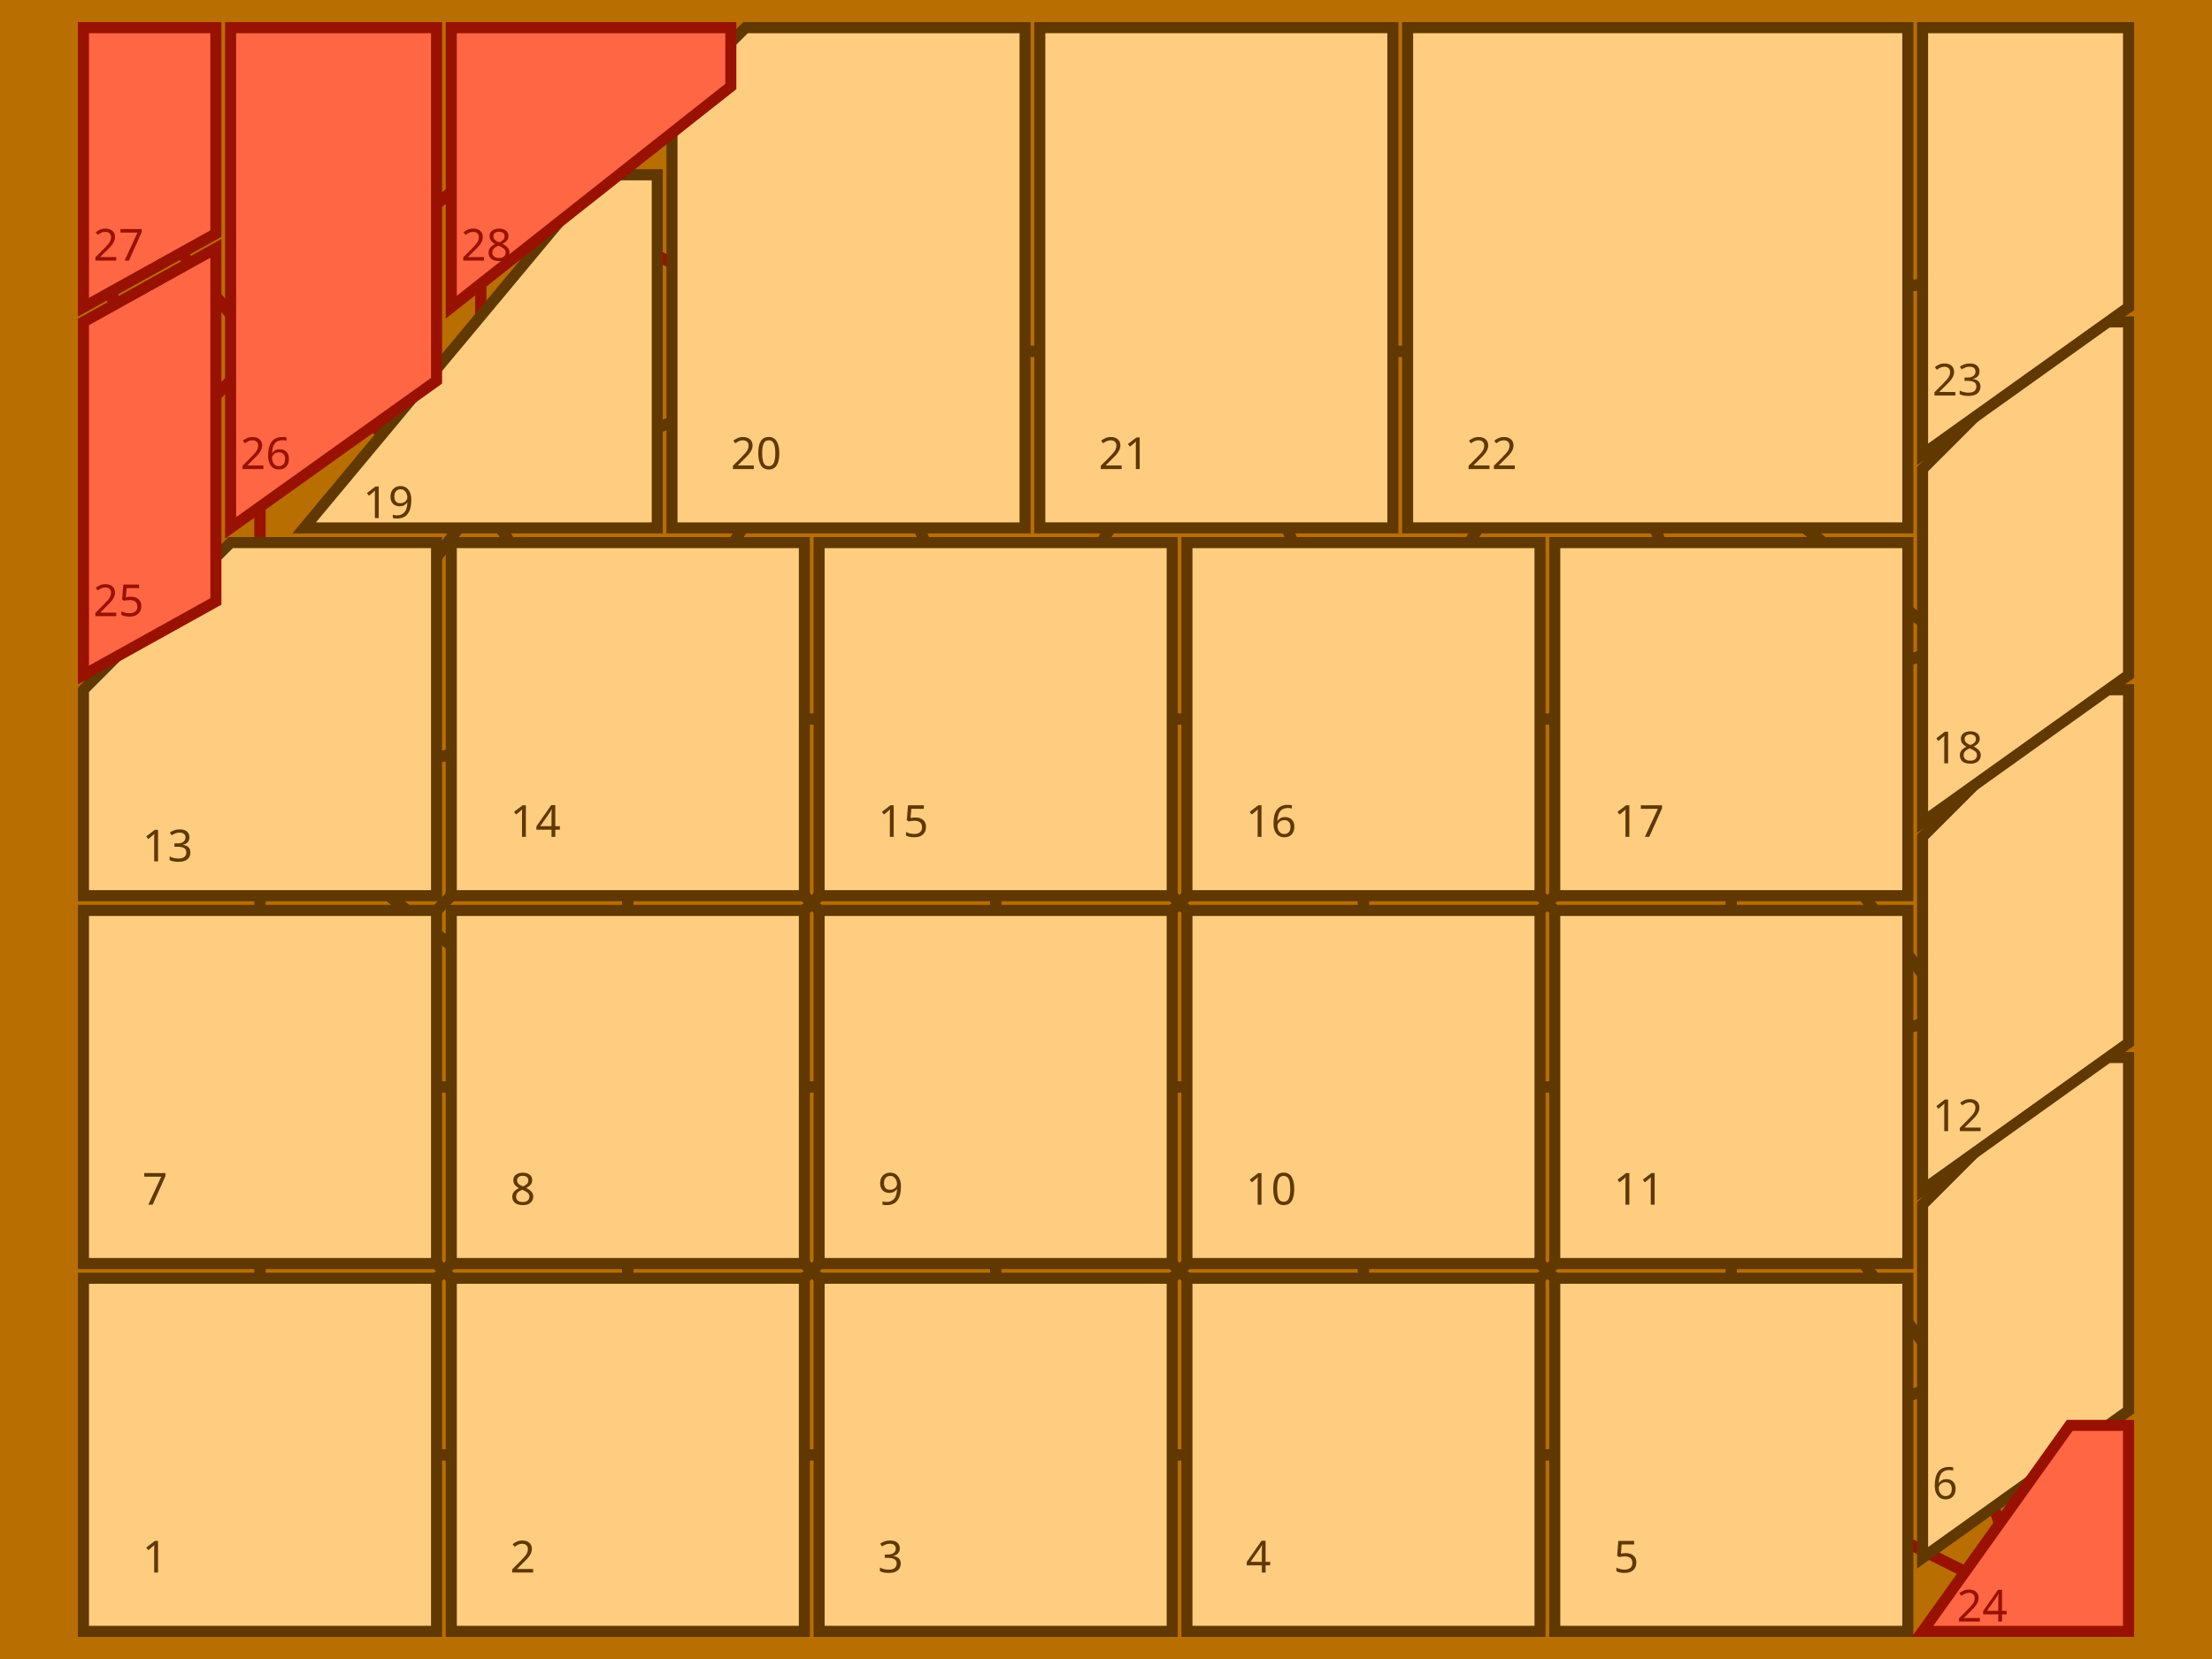
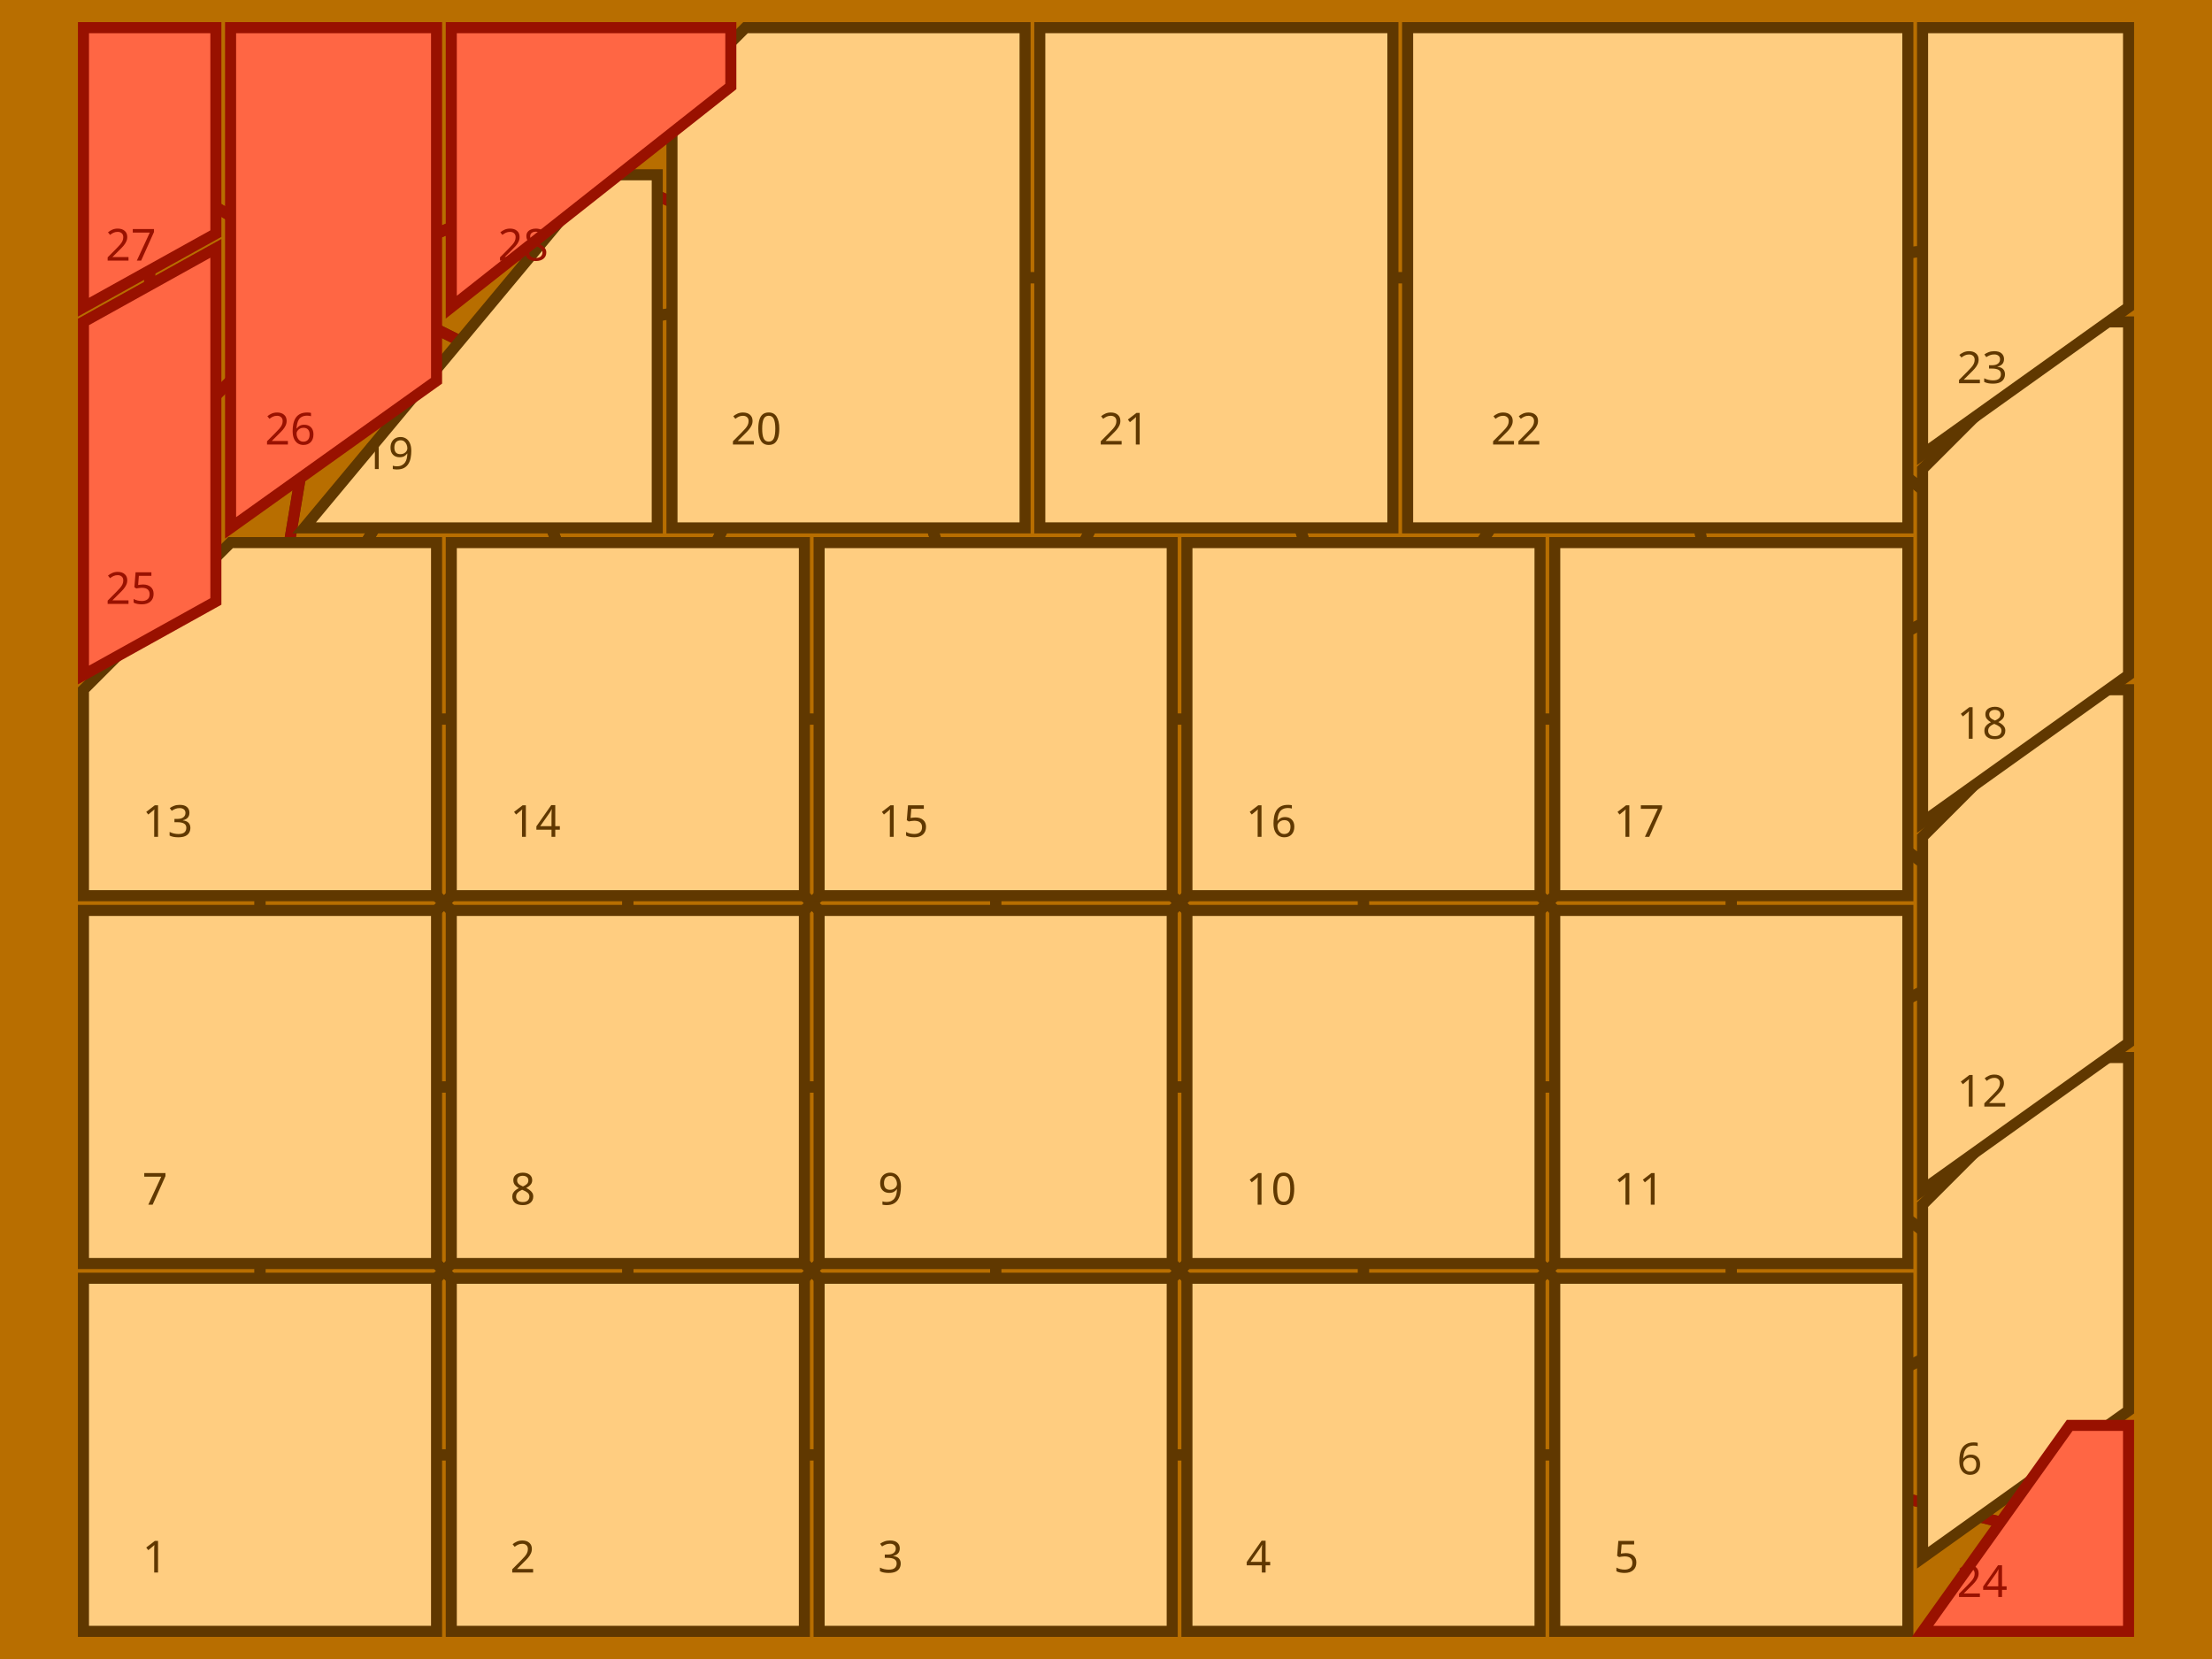
<svg width="800" height="600">
  <polygon points="0,0 0,600 800,600 800,0" fill="#b86e00" />
  <circle r="4" cx="94.037" cy="526.147" fill="#603800" />
  <circle r="4" cx="227.064" cy="526.147" fill="#603800" />
  <circle r="4" cx="360.092" cy="526.147" fill="#603800" />
  <circle r="4" cx="493.119" cy="526.147" fill="#603800" />
  <circle r="4" cx="626.147" cy="526.147" fill="#603800" />
-   <circle r="4" cx="705.963" cy="499.541" fill="#603800" />
+   <circle r="4" cx="732.569" cy="472.936" fill="#603800" />
  <circle r="4" cx="94.037" cy="393.119" fill="#603800" />
  <circle r="4" cx="227.064" cy="393.119" fill="#603800" />
  <circle r="4" cx="360.092" cy="393.119" fill="#603800" />
  <circle r="4" cx="493.119" cy="393.119" fill="#603800" />
  <circle r="4" cx="626.147" cy="393.119" fill="#603800" />
-   <circle r="4" cx="705.963" cy="366.514" fill="#603800" />
-   <circle r="4" cx="94.037" cy="286.697" fill="#603800" />
+   <circle r="4" cx="732.569" cy="339.908" fill="#603800" />
+   <circle r="4" cx="94.037" cy="260.092" fill="#603800" />
  <circle r="4" cx="227.064" cy="260.092" fill="#603800" />
  <circle r="4" cx="360.092" cy="260.092" fill="#603800" />
  <circle r="4" cx="493.119" cy="260.092" fill="#603800" />
  <circle r="4" cx="626.147" cy="260.092" fill="#603800" />
-   <circle r="4" cx="705.963" cy="233.486" fill="#603800" />
-   <circle r="4" cx="173.853" cy="180.275" fill="#603800" />
-   <circle r="4" cx="306.881" cy="127.064" fill="#603800" />
-   <circle r="4" cx="439.908" cy="127.064" fill="#603800" />
-   <circle r="4" cx="572.936" cy="127.064" fill="#603800" />
-   <circle r="4" cx="705.963" cy="100.459" fill="#603800" />
-   <circle r="4" cx="732.569" cy="579.358" fill="#991100" />
-   <circle r="4" cx="40.826" cy="180.275" fill="#991100" />
-   <circle r="4" cx="94.037" cy="127.064" fill="#991100" />
-   <circle r="4" cx="40.826" cy="60.55" fill="#991100" />
-   <circle r="4" cx="173.853" cy="60.55" fill="#991100" />
+   <circle r="4" cx="732.569" cy="206.881" fill="#603800" />
+   <circle r="4" cx="173.853" cy="127.064" fill="#603800" />
+   <circle r="4" cx="306.881" cy="100.459" fill="#603800" />
+   <circle r="4" cx="439.908" cy="100.459" fill="#603800" />
+   <circle r="4" cx="599.541" cy="100.459" fill="#603800" />
+   <circle r="4" cx="732.569" cy="87.156" fill="#603800" />
+   <circle r="4" cx="732.569" cy="552.752" fill="#991100" />
+   <circle r="4" cx="54.128" cy="166.972" fill="#991100" />
+   <circle r="4" cx="120.642" cy="100.459" fill="#991100" />
+   <circle r="4" cx="54.128" cy="60.55" fill="#991100" />
+   <circle r="4" cx="213.761" cy="60.55" fill="#991100" />
  <line x1="94.037" y1="526.147" x2="227.064" y2="526.147" style="stroke:#603800;stroke-width:4" />
  <line x1="94.037" y1="526.147" x2="94.037" y2="393.119" style="stroke:#603800;stroke-width:4" />
  <line x1="94.037" y1="526.147" x2="227.064" y2="393.119" style="stroke:#603800;stroke-width:4" />
  <line x1="227.064" y1="526.147" x2="94.037" y2="526.147" style="stroke:#603800;stroke-width:4" />
  <line x1="227.064" y1="526.147" x2="360.092" y2="526.147" style="stroke:#603800;stroke-width:4" />
  <line x1="227.064" y1="526.147" x2="94.037" y2="393.119" style="stroke:#603800;stroke-width:4" />
  <line x1="227.064" y1="526.147" x2="227.064" y2="393.119" style="stroke:#603800;stroke-width:4" />
  <line x1="227.064" y1="526.147" x2="360.092" y2="393.119" style="stroke:#603800;stroke-width:4" />
  <line x1="360.092" y1="526.147" x2="227.064" y2="526.147" style="stroke:#603800;stroke-width:4" />
  <line x1="360.092" y1="526.147" x2="493.119" y2="526.147" style="stroke:#603800;stroke-width:4" />
  <line x1="360.092" y1="526.147" x2="227.064" y2="393.119" style="stroke:#603800;stroke-width:4" />
  <line x1="360.092" y1="526.147" x2="360.092" y2="393.119" style="stroke:#603800;stroke-width:4" />
  <line x1="360.092" y1="526.147" x2="493.119" y2="393.119" style="stroke:#603800;stroke-width:4" />
  <line x1="493.119" y1="526.147" x2="360.092" y2="526.147" style="stroke:#603800;stroke-width:4" />
  <line x1="493.119" y1="526.147" x2="626.147" y2="526.147" style="stroke:#603800;stroke-width:4" />
  <line x1="493.119" y1="526.147" x2="360.092" y2="393.119" style="stroke:#603800;stroke-width:4" />
  <line x1="493.119" y1="526.147" x2="493.119" y2="393.119" style="stroke:#603800;stroke-width:4" />
  <line x1="493.119" y1="526.147" x2="626.147" y2="393.119" style="stroke:#603800;stroke-width:4" />
  <line x1="626.147" y1="526.147" x2="493.119" y2="526.147" style="stroke:#603800;stroke-width:4" />
-   <line x1="626.147" y1="526.147" x2="705.963" y2="499.541" style="stroke:#603800;stroke-width:4" />
+   <line x1="626.147" y1="526.147" x2="732.569" y2="472.936" style="stroke:#603800;stroke-width:4" />
  <line x1="626.147" y1="526.147" x2="493.119" y2="393.119" style="stroke:#603800;stroke-width:4" />
  <line x1="626.147" y1="526.147" x2="626.147" y2="393.119" style="stroke:#603800;stroke-width:4" />
-   <line x1="626.147" y1="526.147" x2="732.569" y2="579.358" style="stroke:#603800;stroke-width:4" />
-   <line x1="705.963" y1="499.541" x2="626.147" y2="526.147" style="stroke:#603800;stroke-width:4" />
-   <line x1="705.963" y1="499.541" x2="626.147" y2="393.119" style="stroke:#603800;stroke-width:4" />
-   <line x1="705.963" y1="499.541" x2="705.963" y2="366.514" style="stroke:#603800;stroke-width:4" />
-   <line x1="705.963" y1="499.541" x2="732.569" y2="579.358" style="stroke:#603800;stroke-width:4" />
+   <line x1="626.147" y1="526.147" x2="732.569" y2="552.752" style="stroke:#603800;stroke-width:4" />
+   <line x1="732.569" y1="472.936" x2="626.147" y2="526.147" style="stroke:#603800;stroke-width:4" />
+   <line x1="732.569" y1="472.936" x2="626.147" y2="393.119" style="stroke:#603800;stroke-width:4" />
+   <line x1="732.569" y1="472.936" x2="732.569" y2="339.908" style="stroke:#603800;stroke-width:4" />
+   <line x1="732.569" y1="472.936" x2="732.569" y2="552.752" style="stroke:#603800;stroke-width:4" />
  <line x1="94.037" y1="393.119" x2="94.037" y2="526.147" style="stroke:#603800;stroke-width:4" />
  <line x1="94.037" y1="393.119" x2="227.064" y2="526.147" style="stroke:#603800;stroke-width:4" />
  <line x1="94.037" y1="393.119" x2="227.064" y2="393.119" style="stroke:#603800;stroke-width:4" />
-   <line x1="94.037" y1="393.119" x2="94.037" y2="286.697" style="stroke:#603800;stroke-width:4" />
+   <line x1="94.037" y1="393.119" x2="94.037" y2="260.092" style="stroke:#603800;stroke-width:4" />
  <line x1="94.037" y1="393.119" x2="227.064" y2="260.092" style="stroke:#603800;stroke-width:4" />
  <line x1="227.064" y1="393.119" x2="94.037" y2="526.147" style="stroke:#603800;stroke-width:4" />
  <line x1="227.064" y1="393.119" x2="227.064" y2="526.147" style="stroke:#603800;stroke-width:4" />
  <line x1="227.064" y1="393.119" x2="360.092" y2="526.147" style="stroke:#603800;stroke-width:4" />
  <line x1="227.064" y1="393.119" x2="94.037" y2="393.119" style="stroke:#603800;stroke-width:4" />
  <line x1="227.064" y1="393.119" x2="360.092" y2="393.119" style="stroke:#603800;stroke-width:4" />
-   <line x1="227.064" y1="393.119" x2="94.037" y2="286.697" style="stroke:#603800;stroke-width:4" />
+   <line x1="227.064" y1="393.119" x2="94.037" y2="260.092" style="stroke:#603800;stroke-width:4" />
  <line x1="227.064" y1="393.119" x2="227.064" y2="260.092" style="stroke:#603800;stroke-width:4" />
  <line x1="227.064" y1="393.119" x2="360.092" y2="260.092" style="stroke:#603800;stroke-width:4" />
  <line x1="360.092" y1="393.119" x2="227.064" y2="526.147" style="stroke:#603800;stroke-width:4" />
  <line x1="360.092" y1="393.119" x2="360.092" y2="526.147" style="stroke:#603800;stroke-width:4" />
  <line x1="360.092" y1="393.119" x2="493.119" y2="526.147" style="stroke:#603800;stroke-width:4" />
  <line x1="360.092" y1="393.119" x2="227.064" y2="393.119" style="stroke:#603800;stroke-width:4" />
  <line x1="360.092" y1="393.119" x2="493.119" y2="393.119" style="stroke:#603800;stroke-width:4" />
  <line x1="360.092" y1="393.119" x2="227.064" y2="260.092" style="stroke:#603800;stroke-width:4" />
  <line x1="360.092" y1="393.119" x2="360.092" y2="260.092" style="stroke:#603800;stroke-width:4" />
  <line x1="360.092" y1="393.119" x2="493.119" y2="260.092" style="stroke:#603800;stroke-width:4" />
  <line x1="493.119" y1="393.119" x2="360.092" y2="526.147" style="stroke:#603800;stroke-width:4" />
  <line x1="493.119" y1="393.119" x2="493.119" y2="526.147" style="stroke:#603800;stroke-width:4" />
  <line x1="493.119" y1="393.119" x2="626.147" y2="526.147" style="stroke:#603800;stroke-width:4" />
  <line x1="493.119" y1="393.119" x2="360.092" y2="393.119" style="stroke:#603800;stroke-width:4" />
  <line x1="493.119" y1="393.119" x2="626.147" y2="393.119" style="stroke:#603800;stroke-width:4" />
  <line x1="493.119" y1="393.119" x2="360.092" y2="260.092" style="stroke:#603800;stroke-width:4" />
  <line x1="493.119" y1="393.119" x2="493.119" y2="260.092" style="stroke:#603800;stroke-width:4" />
  <line x1="493.119" y1="393.119" x2="626.147" y2="260.092" style="stroke:#603800;stroke-width:4" />
  <line x1="626.147" y1="393.119" x2="493.119" y2="526.147" style="stroke:#603800;stroke-width:4" />
  <line x1="626.147" y1="393.119" x2="626.147" y2="526.147" style="stroke:#603800;stroke-width:4" />
-   <line x1="626.147" y1="393.119" x2="705.963" y2="499.541" style="stroke:#603800;stroke-width:4" />
+   <line x1="626.147" y1="393.119" x2="732.569" y2="472.936" style="stroke:#603800;stroke-width:4" />
  <line x1="626.147" y1="393.119" x2="493.119" y2="393.119" style="stroke:#603800;stroke-width:4" />
-   <line x1="626.147" y1="393.119" x2="705.963" y2="366.514" style="stroke:#603800;stroke-width:4" />
+   <line x1="626.147" y1="393.119" x2="732.569" y2="339.908" style="stroke:#603800;stroke-width:4" />
  <line x1="626.147" y1="393.119" x2="493.119" y2="260.092" style="stroke:#603800;stroke-width:4" />
  <line x1="626.147" y1="393.119" x2="626.147" y2="260.092" style="stroke:#603800;stroke-width:4" />
-   <line x1="705.963" y1="366.514" x2="705.963" y2="499.541" style="stroke:#603800;stroke-width:4" />
-   <line x1="705.963" y1="366.514" x2="626.147" y2="393.119" style="stroke:#603800;stroke-width:4" />
-   <line x1="705.963" y1="366.514" x2="626.147" y2="260.092" style="stroke:#603800;stroke-width:4" />
-   <line x1="705.963" y1="366.514" x2="705.963" y2="233.486" style="stroke:#603800;stroke-width:4" />
-   <line x1="94.037" y1="286.697" x2="94.037" y2="393.119" style="stroke:#603800;stroke-width:4" />
-   <line x1="94.037" y1="286.697" x2="227.064" y2="393.119" style="stroke:#603800;stroke-width:4" />
-   <line x1="94.037" y1="286.697" x2="227.064" y2="260.092" style="stroke:#603800;stroke-width:4" />
-   <line x1="94.037" y1="286.697" x2="173.853" y2="180.275" style="stroke:#603800;stroke-width:4" />
-   <line x1="94.037" y1="286.697" x2="40.826" y2="180.275" style="stroke:#603800;stroke-width:4" />
-   <line x1="94.037" y1="286.697" x2="94.037" y2="127.064" style="stroke:#603800;stroke-width:4" />
+   <line x1="732.569" y1="339.908" x2="732.569" y2="472.936" style="stroke:#603800;stroke-width:4" />
+   <line x1="732.569" y1="339.908" x2="626.147" y2="393.119" style="stroke:#603800;stroke-width:4" />
+   <line x1="732.569" y1="339.908" x2="626.147" y2="260.092" style="stroke:#603800;stroke-width:4" />
+   <line x1="732.569" y1="339.908" x2="732.569" y2="206.881" style="stroke:#603800;stroke-width:4" />
+   <line x1="94.037" y1="260.092" x2="94.037" y2="393.119" style="stroke:#603800;stroke-width:4" />
+   <line x1="94.037" y1="260.092" x2="227.064" y2="393.119" style="stroke:#603800;stroke-width:4" />
+   <line x1="94.037" y1="260.092" x2="227.064" y2="260.092" style="stroke:#603800;stroke-width:4" />
+   <line x1="94.037" y1="260.092" x2="173.853" y2="127.064" style="stroke:#603800;stroke-width:4" />
+   <line x1="94.037" y1="260.092" x2="54.128" y2="166.972" style="stroke:#603800;stroke-width:4" />
+   <line x1="94.037" y1="260.092" x2="120.642" y2="100.459" style="stroke:#603800;stroke-width:4" />
  <line x1="227.064" y1="260.092" x2="94.037" y2="393.119" style="stroke:#603800;stroke-width:4" />
  <line x1="227.064" y1="260.092" x2="227.064" y2="393.119" style="stroke:#603800;stroke-width:4" />
  <line x1="227.064" y1="260.092" x2="360.092" y2="393.119" style="stroke:#603800;stroke-width:4" />
-   <line x1="227.064" y1="260.092" x2="94.037" y2="286.697" style="stroke:#603800;stroke-width:4" />
+   <line x1="227.064" y1="260.092" x2="94.037" y2="260.092" style="stroke:#603800;stroke-width:4" />
  <line x1="227.064" y1="260.092" x2="360.092" y2="260.092" style="stroke:#603800;stroke-width:4" />
-   <line x1="227.064" y1="260.092" x2="173.853" y2="180.275" style="stroke:#603800;stroke-width:4" />
-   <line x1="227.064" y1="260.092" x2="306.881" y2="127.064" style="stroke:#603800;stroke-width:4" />
+   <line x1="227.064" y1="260.092" x2="173.853" y2="127.064" style="stroke:#603800;stroke-width:4" />
+   <line x1="227.064" y1="260.092" x2="306.881" y2="100.459" style="stroke:#603800;stroke-width:4" />
  <line x1="360.092" y1="260.092" x2="227.064" y2="393.119" style="stroke:#603800;stroke-width:4" />
  <line x1="360.092" y1="260.092" x2="360.092" y2="393.119" style="stroke:#603800;stroke-width:4" />
  <line x1="360.092" y1="260.092" x2="493.119" y2="393.119" style="stroke:#603800;stroke-width:4" />
  <line x1="360.092" y1="260.092" x2="227.064" y2="260.092" style="stroke:#603800;stroke-width:4" />
  <line x1="360.092" y1="260.092" x2="493.119" y2="260.092" style="stroke:#603800;stroke-width:4" />
-   <line x1="360.092" y1="260.092" x2="306.881" y2="127.064" style="stroke:#603800;stroke-width:4" />
-   <line x1="360.092" y1="260.092" x2="439.908" y2="127.064" style="stroke:#603800;stroke-width:4" />
+   <line x1="360.092" y1="260.092" x2="306.881" y2="100.459" style="stroke:#603800;stroke-width:4" />
+   <line x1="360.092" y1="260.092" x2="439.908" y2="100.459" style="stroke:#603800;stroke-width:4" />
  <line x1="493.119" y1="260.092" x2="360.092" y2="393.119" style="stroke:#603800;stroke-width:4" />
  <line x1="493.119" y1="260.092" x2="493.119" y2="393.119" style="stroke:#603800;stroke-width:4" />
  <line x1="493.119" y1="260.092" x2="626.147" y2="393.119" style="stroke:#603800;stroke-width:4" />
  <line x1="493.119" y1="260.092" x2="360.092" y2="260.092" style="stroke:#603800;stroke-width:4" />
  <line x1="493.119" y1="260.092" x2="626.147" y2="260.092" style="stroke:#603800;stroke-width:4" />
-   <line x1="493.119" y1="260.092" x2="439.908" y2="127.064" style="stroke:#603800;stroke-width:4" />
-   <line x1="493.119" y1="260.092" x2="572.936" y2="127.064" style="stroke:#603800;stroke-width:4" />
+   <line x1="493.119" y1="260.092" x2="439.908" y2="100.459" style="stroke:#603800;stroke-width:4" />
+   <line x1="493.119" y1="260.092" x2="599.541" y2="100.459" style="stroke:#603800;stroke-width:4" />
  <line x1="626.147" y1="260.092" x2="493.119" y2="393.119" style="stroke:#603800;stroke-width:4" />
  <line x1="626.147" y1="260.092" x2="626.147" y2="393.119" style="stroke:#603800;stroke-width:4" />
-   <line x1="626.147" y1="260.092" x2="705.963" y2="366.514" style="stroke:#603800;stroke-width:4" />
+   <line x1="626.147" y1="260.092" x2="732.569" y2="339.908" style="stroke:#603800;stroke-width:4" />
  <line x1="626.147" y1="260.092" x2="493.119" y2="260.092" style="stroke:#603800;stroke-width:4" />
-   <line x1="626.147" y1="260.092" x2="705.963" y2="233.486" style="stroke:#603800;stroke-width:4" />
-   <line x1="626.147" y1="260.092" x2="572.936" y2="127.064" style="stroke:#603800;stroke-width:4" />
-   <line x1="705.963" y1="233.486" x2="705.963" y2="366.514" style="stroke:#603800;stroke-width:4" />
-   <line x1="705.963" y1="233.486" x2="626.147" y2="260.092" style="stroke:#603800;stroke-width:4" />
-   <line x1="705.963" y1="233.486" x2="572.936" y2="127.064" style="stroke:#603800;stroke-width:4" />
-   <line x1="705.963" y1="233.486" x2="705.963" y2="100.459" style="stroke:#603800;stroke-width:4" />
-   <line x1="173.853" y1="180.275" x2="94.037" y2="286.697" style="stroke:#603800;stroke-width:4" />
-   <line x1="173.853" y1="180.275" x2="227.064" y2="260.092" style="stroke:#603800;stroke-width:4" />
-   <line x1="173.853" y1="180.275" x2="306.881" y2="127.064" style="stroke:#603800;stroke-width:4" />
-   <line x1="173.853" y1="180.275" x2="94.037" y2="127.064" style="stroke:#603800;stroke-width:4" />
-   <line x1="173.853" y1="180.275" x2="173.853" y2="60.55" style="stroke:#603800;stroke-width:4" />
-   <line x1="306.881" y1="127.064" x2="227.064" y2="260.092" style="stroke:#603800;stroke-width:4" />
-   <line x1="306.881" y1="127.064" x2="360.092" y2="260.092" style="stroke:#603800;stroke-width:4" />
-   <line x1="306.881" y1="127.064" x2="173.853" y2="180.275" style="stroke:#603800;stroke-width:4" />
-   <line x1="306.881" y1="127.064" x2="439.908" y2="127.064" style="stroke:#603800;stroke-width:4" />
-   <line x1="306.881" y1="127.064" x2="173.853" y2="60.55" style="stroke:#603800;stroke-width:4" />
-   <line x1="439.908" y1="127.064" x2="360.092" y2="260.092" style="stroke:#603800;stroke-width:4" />
-   <line x1="439.908" y1="127.064" x2="493.119" y2="260.092" style="stroke:#603800;stroke-width:4" />
-   <line x1="439.908" y1="127.064" x2="306.881" y2="127.064" style="stroke:#603800;stroke-width:4" />
-   <line x1="439.908" y1="127.064" x2="572.936" y2="127.064" style="stroke:#603800;stroke-width:4" />
-   <line x1="572.936" y1="127.064" x2="493.119" y2="260.092" style="stroke:#603800;stroke-width:4" />
-   <line x1="572.936" y1="127.064" x2="626.147" y2="260.092" style="stroke:#603800;stroke-width:4" />
-   <line x1="572.936" y1="127.064" x2="705.963" y2="233.486" style="stroke:#603800;stroke-width:4" />
-   <line x1="572.936" y1="127.064" x2="439.908" y2="127.064" style="stroke:#603800;stroke-width:4" />
-   <line x1="572.936" y1="127.064" x2="705.963" y2="100.459" style="stroke:#603800;stroke-width:4" />
-   <line x1="705.963" y1="100.459" x2="705.963" y2="233.486" style="stroke:#603800;stroke-width:4" />
-   <line x1="705.963" y1="100.459" x2="572.936" y2="127.064" style="stroke:#603800;stroke-width:4" />
-   <line x1="732.569" y1="579.358" x2="626.147" y2="526.147" style="stroke:#991100;stroke-width:4" />
-   <line x1="732.569" y1="579.358" x2="705.963" y2="499.541" style="stroke:#991100;stroke-width:4" />
-   <line x1="40.826" y1="180.275" x2="94.037" y2="286.697" style="stroke:#991100;stroke-width:4" />
-   <line x1="40.826" y1="180.275" x2="94.037" y2="127.064" style="stroke:#991100;stroke-width:4" />
-   <line x1="40.826" y1="180.275" x2="40.826" y2="60.55" style="stroke:#991100;stroke-width:4" />
-   <line x1="94.037" y1="127.064" x2="94.037" y2="286.697" style="stroke:#991100;stroke-width:4" />
-   <line x1="94.037" y1="127.064" x2="173.853" y2="180.275" style="stroke:#991100;stroke-width:4" />
-   <line x1="94.037" y1="127.064" x2="40.826" y2="180.275" style="stroke:#991100;stroke-width:4" />
-   <line x1="94.037" y1="127.064" x2="40.826" y2="60.55" style="stroke:#991100;stroke-width:4" />
-   <line x1="94.037" y1="127.064" x2="173.853" y2="60.55" style="stroke:#991100;stroke-width:4" />
-   <line x1="40.826" y1="60.55" x2="40.826" y2="180.275" style="stroke:#991100;stroke-width:4" />
-   <line x1="40.826" y1="60.55" x2="94.037" y2="127.064" style="stroke:#991100;stroke-width:4" />
-   <line x1="173.853" y1="60.55" x2="173.853" y2="180.275" style="stroke:#991100;stroke-width:4" />
-   <line x1="173.853" y1="60.55" x2="306.881" y2="127.064" style="stroke:#991100;stroke-width:4" />
-   <line x1="173.853" y1="60.55" x2="94.037" y2="127.064" style="stroke:#991100;stroke-width:4" />
+   <line x1="626.147" y1="260.092" x2="732.569" y2="206.881" style="stroke:#603800;stroke-width:4" />
+   <line x1="626.147" y1="260.092" x2="599.541" y2="100.459" style="stroke:#603800;stroke-width:4" />
+   <line x1="732.569" y1="206.881" x2="732.569" y2="339.908" style="stroke:#603800;stroke-width:4" />
+   <line x1="732.569" y1="206.881" x2="626.147" y2="260.092" style="stroke:#603800;stroke-width:4" />
+   <line x1="732.569" y1="206.881" x2="599.541" y2="100.459" style="stroke:#603800;stroke-width:4" />
+   <line x1="732.569" y1="206.881" x2="732.569" y2="87.156" style="stroke:#603800;stroke-width:4" />
+   <line x1="173.853" y1="127.064" x2="94.037" y2="260.092" style="stroke:#603800;stroke-width:4" />
+   <line x1="173.853" y1="127.064" x2="227.064" y2="260.092" style="stroke:#603800;stroke-width:4" />
+   <line x1="173.853" y1="127.064" x2="306.881" y2="100.459" style="stroke:#603800;stroke-width:4" />
+   <line x1="173.853" y1="127.064" x2="120.642" y2="100.459" style="stroke:#603800;stroke-width:4" />
+   <line x1="173.853" y1="127.064" x2="213.761" y2="60.55" style="stroke:#603800;stroke-width:4" />
+   <line x1="306.881" y1="100.459" x2="227.064" y2="260.092" style="stroke:#603800;stroke-width:4" />
+   <line x1="306.881" y1="100.459" x2="360.092" y2="260.092" style="stroke:#603800;stroke-width:4" />
+   <line x1="306.881" y1="100.459" x2="173.853" y2="127.064" style="stroke:#603800;stroke-width:4" />
+   <line x1="306.881" y1="100.459" x2="439.908" y2="100.459" style="stroke:#603800;stroke-width:4" />
+   <line x1="306.881" y1="100.459" x2="213.761" y2="60.55" style="stroke:#603800;stroke-width:4" />
+   <line x1="439.908" y1="100.459" x2="360.092" y2="260.092" style="stroke:#603800;stroke-width:4" />
+   <line x1="439.908" y1="100.459" x2="493.119" y2="260.092" style="stroke:#603800;stroke-width:4" />
+   <line x1="439.908" y1="100.459" x2="306.881" y2="100.459" style="stroke:#603800;stroke-width:4" />
+   <line x1="439.908" y1="100.459" x2="599.541" y2="100.459" style="stroke:#603800;stroke-width:4" />
+   <line x1="599.541" y1="100.459" x2="493.119" y2="260.092" style="stroke:#603800;stroke-width:4" />
+   <line x1="599.541" y1="100.459" x2="626.147" y2="260.092" style="stroke:#603800;stroke-width:4" />
+   <line x1="599.541" y1="100.459" x2="732.569" y2="206.881" style="stroke:#603800;stroke-width:4" />
+   <line x1="599.541" y1="100.459" x2="439.908" y2="100.459" style="stroke:#603800;stroke-width:4" />
+   <line x1="599.541" y1="100.459" x2="732.569" y2="87.156" style="stroke:#603800;stroke-width:4" />
+   <line x1="732.569" y1="87.156" x2="732.569" y2="206.881" style="stroke:#603800;stroke-width:4" />
+   <line x1="732.569" y1="87.156" x2="599.541" y2="100.459" style="stroke:#603800;stroke-width:4" />
+   <line x1="732.569" y1="552.752" x2="626.147" y2="526.147" style="stroke:#991100;stroke-width:4" />
+   <line x1="732.569" y1="552.752" x2="732.569" y2="472.936" style="stroke:#991100;stroke-width:4" />
+   <line x1="54.128" y1="166.972" x2="94.037" y2="260.092" style="stroke:#991100;stroke-width:4" />
+   <line x1="54.128" y1="166.972" x2="120.642" y2="100.459" style="stroke:#991100;stroke-width:4" />
+   <line x1="54.128" y1="166.972" x2="54.128" y2="60.55" style="stroke:#991100;stroke-width:4" />
+   <line x1="120.642" y1="100.459" x2="94.037" y2="260.092" style="stroke:#991100;stroke-width:4" />
+   <line x1="120.642" y1="100.459" x2="173.853" y2="127.064" style="stroke:#991100;stroke-width:4" />
+   <line x1="120.642" y1="100.459" x2="54.128" y2="166.972" style="stroke:#991100;stroke-width:4" />
+   <line x1="120.642" y1="100.459" x2="54.128" y2="60.55" style="stroke:#991100;stroke-width:4" />
+   <line x1="120.642" y1="100.459" x2="213.761" y2="60.55" style="stroke:#991100;stroke-width:4" />
+   <line x1="54.128" y1="60.55" x2="54.128" y2="166.972" style="stroke:#991100;stroke-width:4" />
+   <line x1="54.128" y1="60.55" x2="120.642" y2="100.459" style="stroke:#991100;stroke-width:4" />
+   <line x1="213.761" y1="60.55" x2="173.853" y2="127.064" style="stroke:#991100;stroke-width:4" />
+   <line x1="213.761" y1="60.55" x2="306.881" y2="100.459" style="stroke:#991100;stroke-width:4" />
+   <line x1="213.761" y1="60.55" x2="120.642" y2="100.459" style="stroke:#991100;stroke-width:4" />
  <polygon points="30.183,590.0 30.183,462.294 157.89,462.294 157.89,590.0" style="fill:#ffcd80;stroke:#603800;stroke-width:4" />
  <polygon points="163.211,590.0 163.211,462.294 290.917,462.294 290.917,590.0" style="fill:#ffcd80;stroke:#603800;stroke-width:4" />
  <polygon points="296.239,590.0 296.239,462.294 423.945,462.294 423.945,590.0" style="fill:#ffcd80;stroke:#603800;stroke-width:4" />
  <polygon points="429.266,590.0 429.266,462.294 556.972,462.294 556.972,590.0" style="fill:#ffcd80;stroke:#603800;stroke-width:4" />
  <polygon points="562.294,590.0 562.294,462.294 690.0,462.294 690.0,590.0" style="fill:#ffcd80;stroke:#603800;stroke-width:4" />
  <polygon points="695.321,563.394 695.321,435.688 748.532,382.477 769.817,382.477 769.817,510.183" style="fill:#ffcd80;stroke:#603800;stroke-width:4" />
  <polygon points="30.183,456.972 30.183,329.266 157.89,329.266 157.89,456.972" style="fill:#ffcd80;stroke:#603800;stroke-width:4" />
  <polygon points="163.211,456.972 163.211,329.266 290.917,329.266 290.917,456.972" style="fill:#ffcd80;stroke:#603800;stroke-width:4" />
  <polygon points="296.239,456.972 296.239,329.266 423.945,329.266 423.945,456.972" style="fill:#ffcd80;stroke:#603800;stroke-width:4" />
  <polygon points="429.266,456.972 429.266,329.266 556.972,329.266 556.972,456.972" style="fill:#ffcd80;stroke:#603800;stroke-width:4" />
  <polygon points="562.294,456.972 562.294,329.266 690.0,329.266 690.0,456.972" style="fill:#ffcd80;stroke:#603800;stroke-width:4" />
  <polygon points="695.321,430.367 695.321,302.661 748.532,249.45 769.817,249.45 769.817,377.156" style="fill:#ffcd80;stroke:#603800;stroke-width:4" />
  <polygon points="30.183,323.945 30.183,249.45 83.394,196.239 157.89,196.239 157.89,323.945" style="fill:#ffcd80;stroke:#603800;stroke-width:4" />
  <polygon points="163.211,323.945 163.211,196.239 290.917,196.239 290.917,323.945" style="fill:#ffcd80;stroke:#603800;stroke-width:4" />
  <polygon points="296.239,323.945 296.239,196.239 423.945,196.239 423.945,323.945" style="fill:#ffcd80;stroke:#603800;stroke-width:4" />
  <polygon points="429.266,323.945 429.266,196.239 556.972,196.239 556.972,323.945" style="fill:#ffcd80;stroke:#603800;stroke-width:4" />
  <polygon points="562.294,323.945 562.294,196.239 690.0,196.239 690.0,323.945" style="fill:#ffcd80;stroke:#603800;stroke-width:4" />
  <polygon points="695.321,297.339 695.321,169.633 748.532,116.422 769.817,116.422 769.817,244.128" style="fill:#ffcd80;stroke:#603800;stroke-width:4" />
  <polygon points="110.0,190.917 216.422,63.211 237.706,63.211 237.706,190.917" style="fill:#ffcd80;stroke:#603800;stroke-width:4" />
  <polygon points="243.028,190.917 243.028,36.606 269.633,10.0 370.734,10.0 370.734,190.917" style="fill:#ffcd80;stroke:#603800;stroke-width:4" />
  <polygon points="376.055,190.917 376.055,10.0 503.761,10.0 503.761,190.917" style="fill:#ffcd80;stroke:#603800;stroke-width:4" />
  <polygon points="509.083,190.917 509.083,10.0 690.0,10.0 690.0,190.917" style="fill:#ffcd80;stroke:#603800;stroke-width:4" />
  <polygon points="695.321,164.312 695.321,10.0 769.817,10.0 769.817,111.101" style="fill:#ffcd80;stroke:#603800;stroke-width:4" />
  <polygon points="695.321,590.0 748.532,515.505 769.817,515.505 769.817,590.0" style="fill:#ff6644;stroke:#991100;stroke-width:4" />
  <polygon points="30.183,244.128 30.183,116.422 78.073,89.817 78.073,217.523" style="fill:#ff6644;stroke:#991100;stroke-width:4" />
  <polygon points="83.394,190.917 83.394,10.0 157.89,10.0 157.89,137.706" style="fill:#ff6644;stroke:#991100;stroke-width:4" />
  <polygon points="30.183,111.101 30.183,10.0 78.073,10.0 78.073,84.495" style="fill:#ff6644;stroke:#991100;stroke-width:4" />
  <polygon points="163.211,111.101 163.211,10.0 264.312,10.0 264.312,31.284" style="fill:#ff6644;stroke:#991100;stroke-width:4" />
  <text x="51.468" y="568.716" fill="#603800" font-family="Verdana" font-size="16">1</text>" /&gt;
<text x="184.495" y="568.716" fill="#603800" font-family="Verdana" font-size="16">2</text>" /&gt;
<text x="317.523" y="568.716" fill="#603800" font-family="Verdana" font-size="16">3</text>" /&gt;
<text x="450.55" y="568.716" fill="#603800" font-family="Verdana" font-size="16">4</text>" /&gt;
<text x="583.578" y="568.716" fill="#603800" font-family="Verdana" font-size="16">5</text>" /&gt;
- <text x="698.869" y="542.11" fill="#603800" font-family="Verdana" font-size="16">6</text>" /&gt;
+ <text x="707.737" y="533.242" fill="#603800" font-family="Verdana" font-size="16">6</text>" /&gt;
<text x="51.468" y="435.688" fill="#603800" font-family="Verdana" font-size="16">7</text>" /&gt;
<text x="184.495" y="435.688" fill="#603800" font-family="Verdana" font-size="16">8</text>" /&gt;
<text x="317.523" y="435.688" fill="#603800" font-family="Verdana" font-size="16">9</text>" /&gt;
<text x="450.55" y="435.688" fill="#603800" font-family="Verdana" font-size="16">10</text>" /&gt;
<text x="583.578" y="435.688" fill="#603800" font-family="Verdana" font-size="16">11</text>" /&gt;
- <text x="698.869" y="409.083" fill="#603800" font-family="Verdana" font-size="16">12</text>" /&gt;
- <text x="51.468" y="311.529" fill="#603800" font-family="Verdana" font-size="16">13</text>" /&gt;
+ <text x="707.737" y="400.214" fill="#603800" font-family="Verdana" font-size="16">12</text>" /&gt;
+ <text x="51.468" y="302.661" fill="#603800" font-family="Verdana" font-size="16">13</text>" /&gt;
<text x="184.495" y="302.661" fill="#603800" font-family="Verdana" font-size="16">14</text>" /&gt;
<text x="317.523" y="302.661" fill="#603800" font-family="Verdana" font-size="16">15</text>" /&gt;
<text x="450.55" y="302.661" fill="#603800" font-family="Verdana" font-size="16">16</text>" /&gt;
<text x="583.578" y="302.661" fill="#603800" font-family="Verdana" font-size="16">17</text>" /&gt;
- <text x="698.869" y="276.055" fill="#603800" font-family="Verdana" font-size="16">18</text>" /&gt;
- <text x="131.284" y="187.37" fill="#603800" font-family="Verdana" font-size="16">19</text>" /&gt;
- <text x="264.312" y="169.633" fill="#603800" font-family="Verdana" font-size="16">20</text>" /&gt;
- <text x="397.339" y="169.633" fill="#603800" font-family="Verdana" font-size="16">21</text>" /&gt;
- <text x="530.367" y="169.633" fill="#603800" font-family="Verdana" font-size="16">22</text>" /&gt;
- <text x="698.869" y="143.028" fill="#603800" font-family="Verdana" font-size="16">23</text>" /&gt;
- <text x="707.737" y="586.453" fill="#991100" font-family="Verdana" font-size="16">24</text>" /&gt;
- <text x="33.731" y="222.844" fill="#991100" font-family="Verdana" font-size="16">25</text>" /&gt;
- <text x="86.942" y="169.633" fill="#991100" font-family="Verdana" font-size="16">26</text>" /&gt;
- <text x="33.731" y="94.251" fill="#991100" font-family="Verdana" font-size="16">27</text>" /&gt;
- <text x="166.758" y="94.251" fill="#991100" font-family="Verdana" font-size="16">28</text>" /&gt;
+ <text x="707.737" y="267.187" fill="#603800" font-family="Verdana" font-size="16">18</text>" /&gt;
+ <text x="131.284" y="169.633" fill="#603800" font-family="Verdana" font-size="16">19</text>" /&gt;
+ <text x="264.312" y="160.765" fill="#603800" font-family="Verdana" font-size="16">20</text>" /&gt;
+ <text x="397.339" y="160.765" fill="#603800" font-family="Verdana" font-size="16">21</text>" /&gt;
+ <text x="539.235" y="160.765" fill="#603800" font-family="Verdana" font-size="16">22</text>" /&gt;
+ <text x="707.737" y="138.593" fill="#603800" font-family="Verdana" font-size="16">23</text>" /&gt;
+ <text x="707.737" y="577.584" fill="#991100" font-family="Verdana" font-size="16">24</text>" /&gt;
+ <text x="38.165" y="218.41" fill="#991100" font-family="Verdana" font-size="16">25</text>" /&gt;
+ <text x="95.81" y="160.765" fill="#991100" font-family="Verdana" font-size="16">26</text>" /&gt;
+ <text x="38.165" y="94.251" fill="#991100" font-family="Verdana" font-size="16">27</text>" /&gt;
+ <text x="180.061" y="94.251" fill="#991100" font-family="Verdana" font-size="16">28</text>" /&gt;
</svg>
